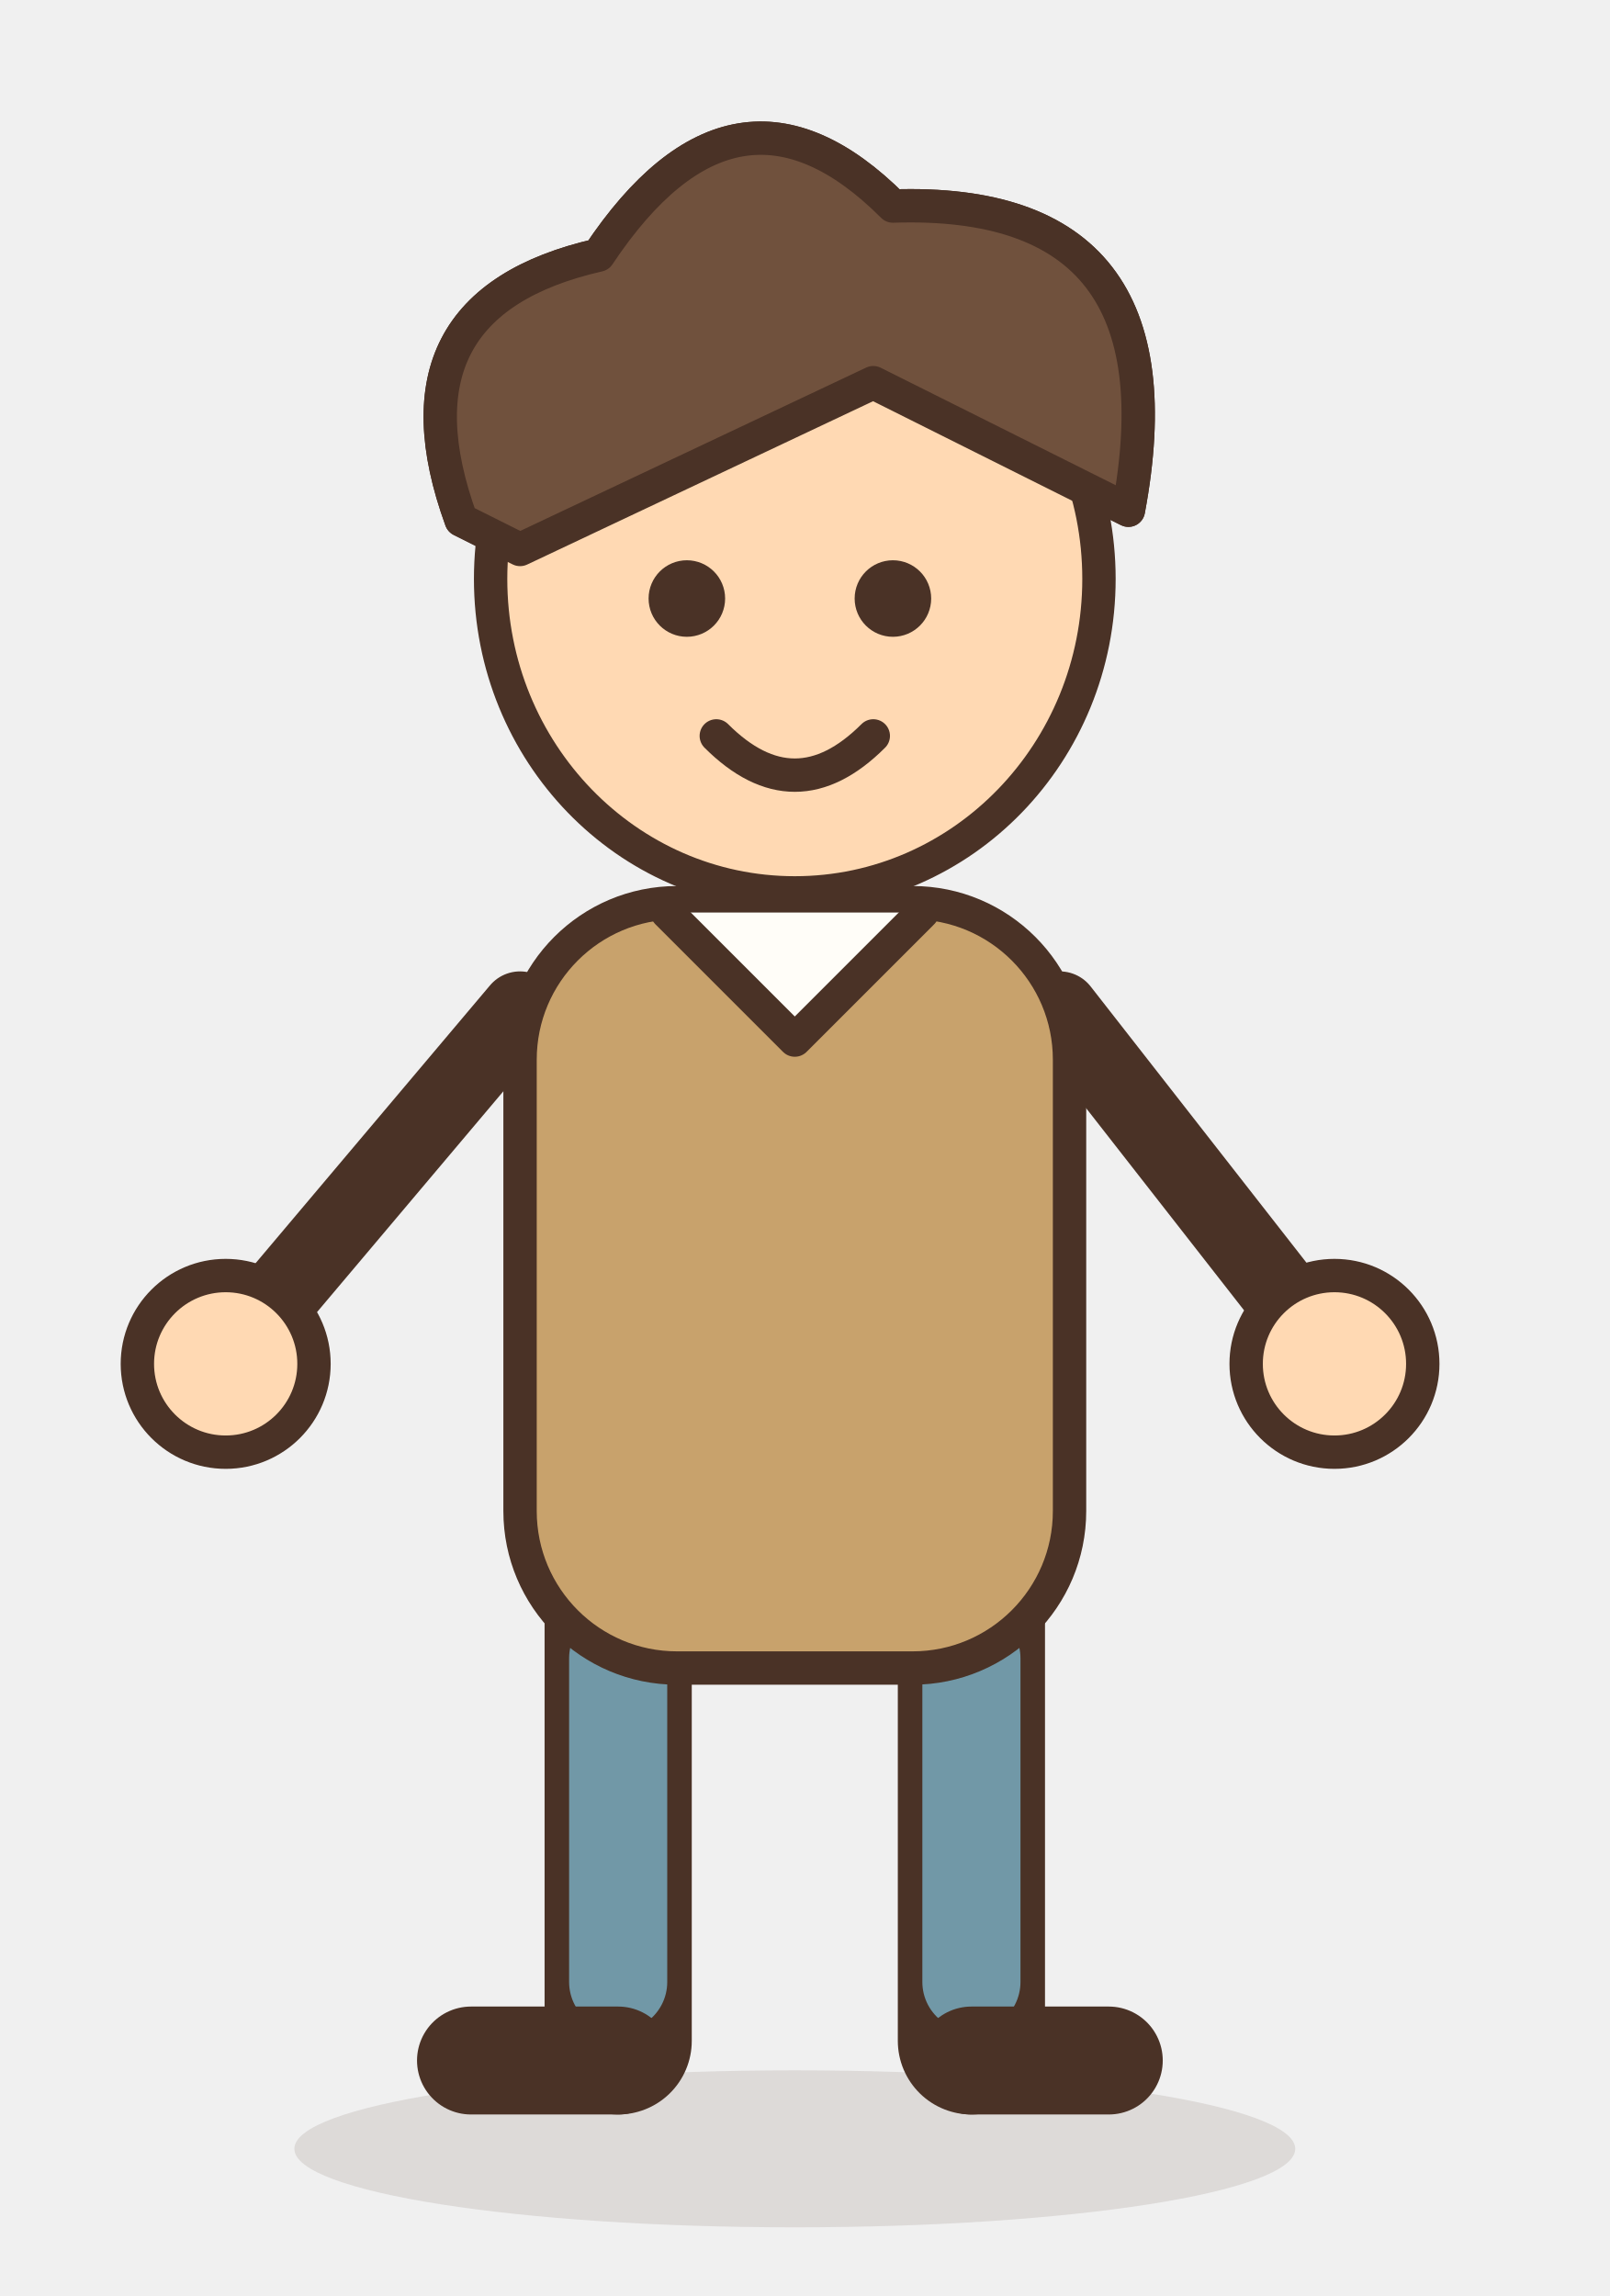
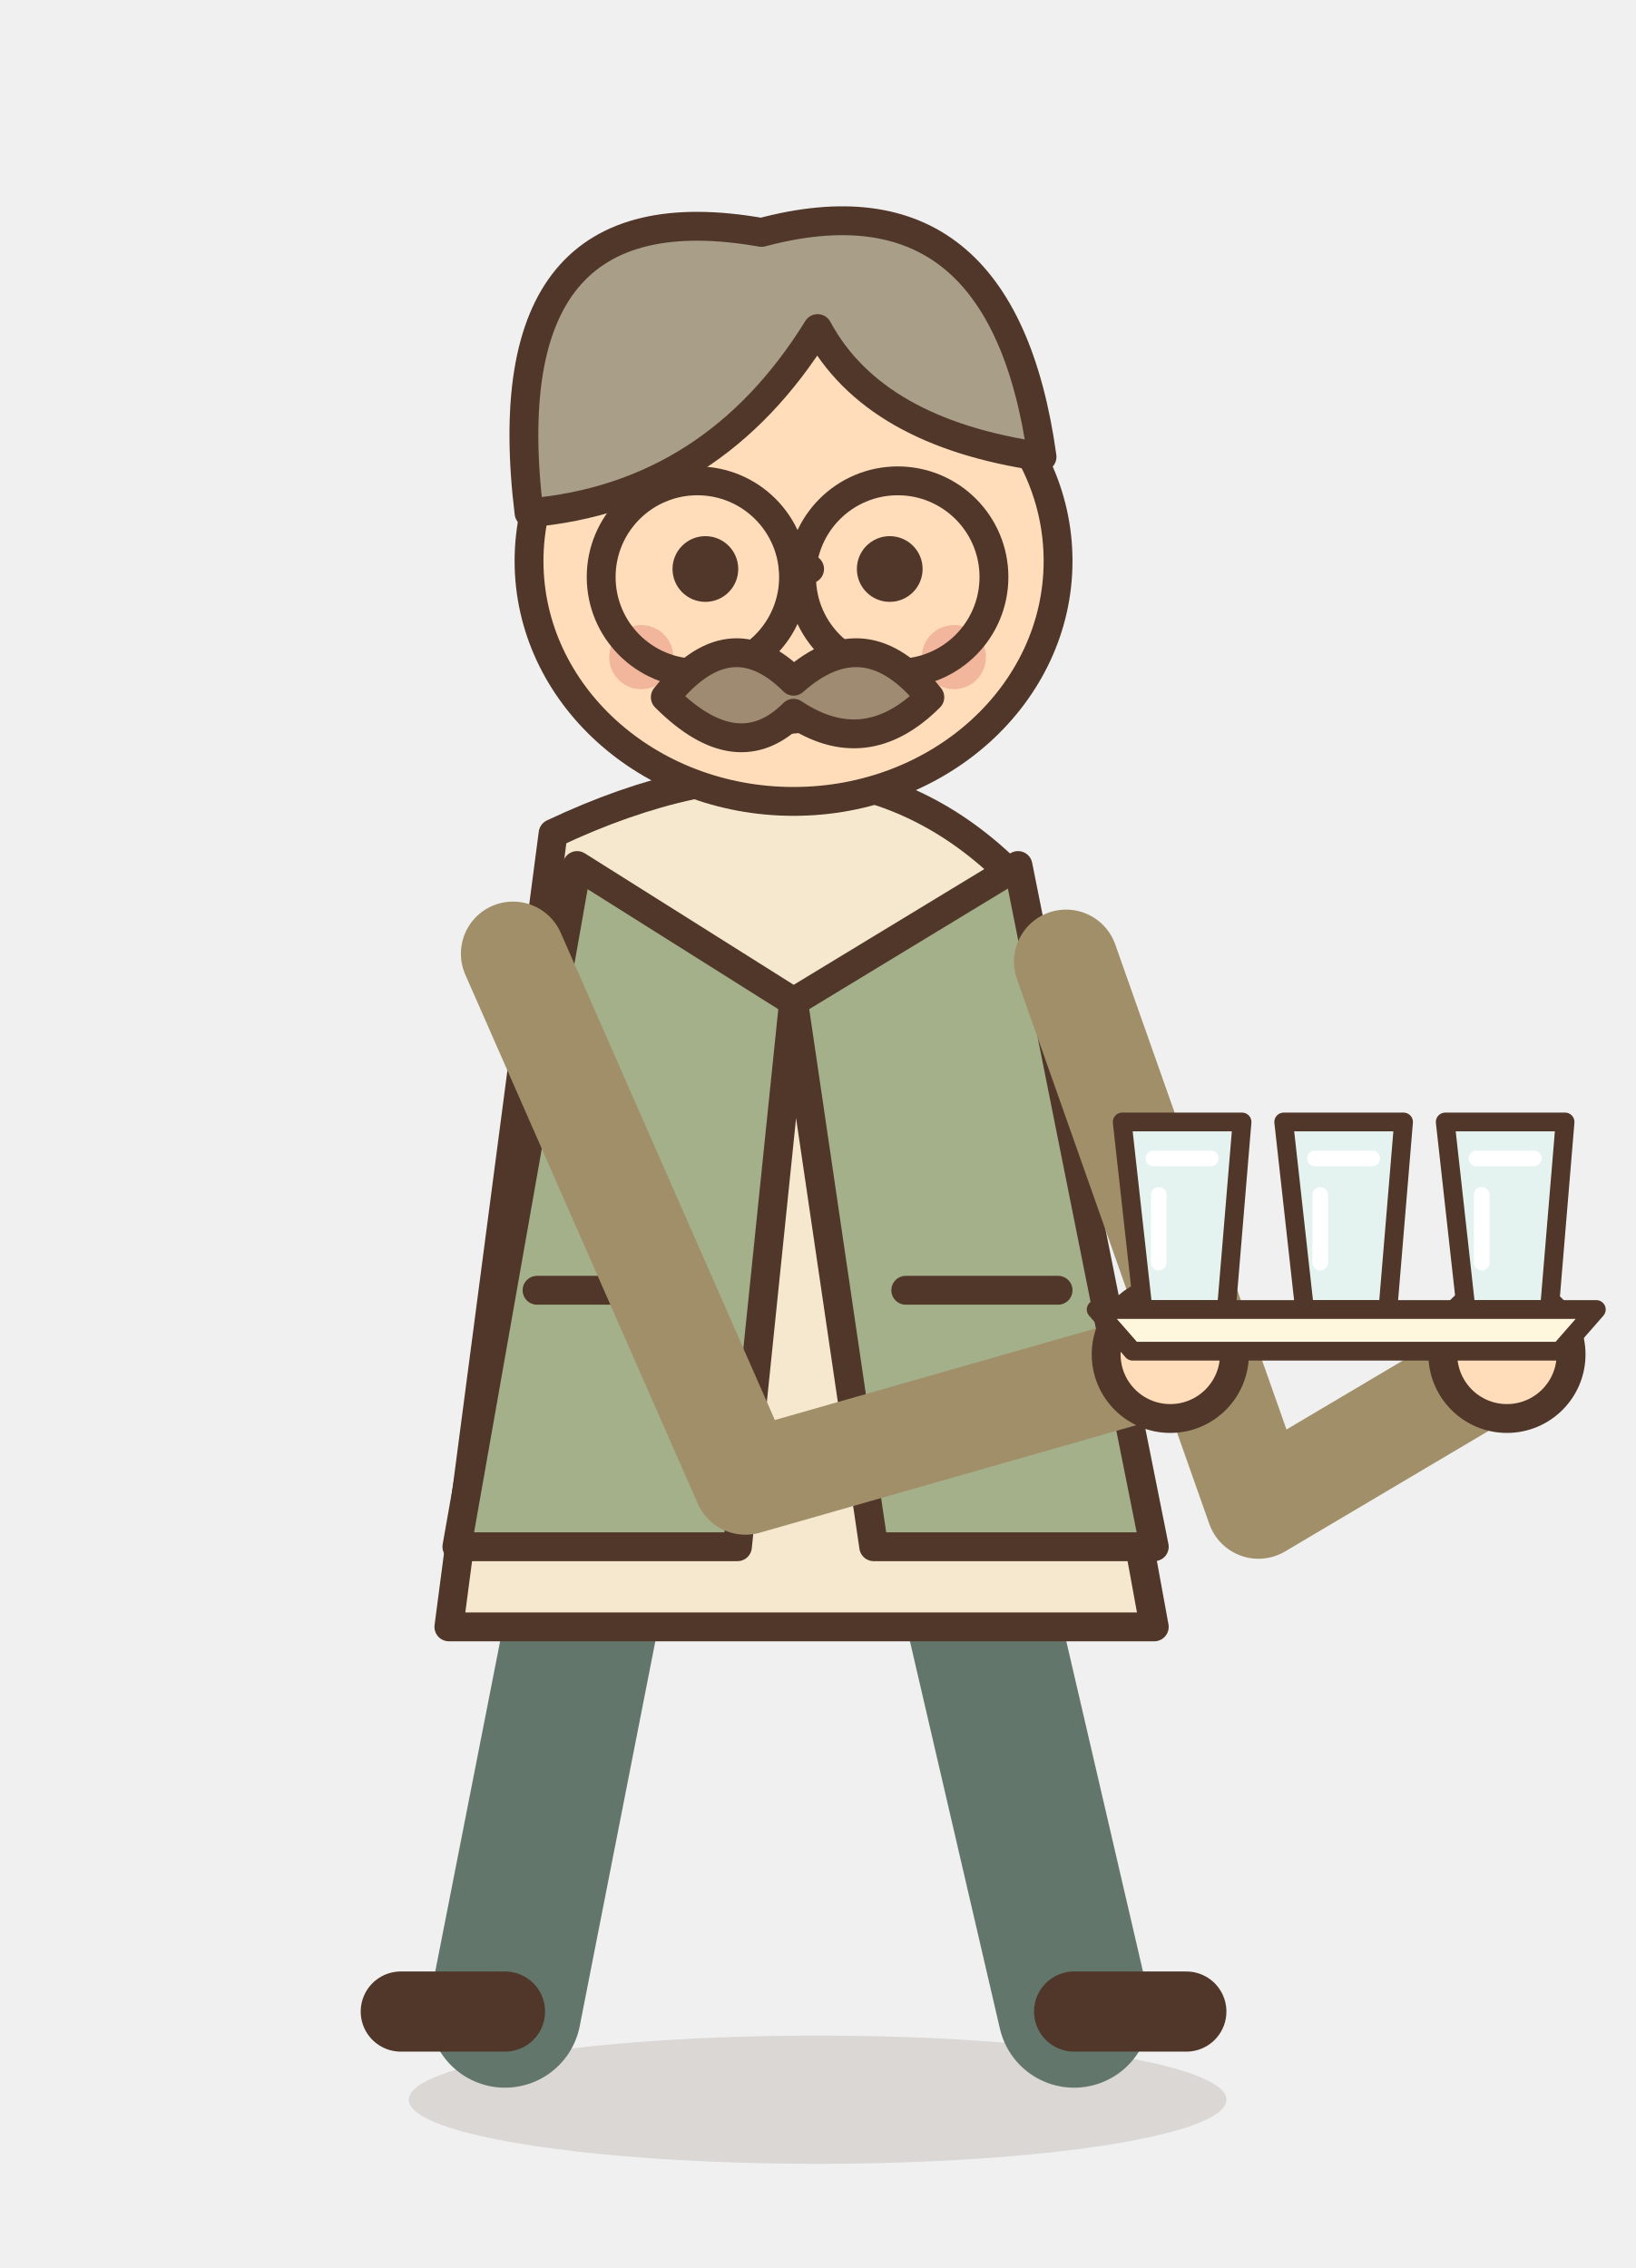
- <svg xmlns="http://www.w3.org/2000/svg" viewBox="0 0 164 234">
-   <g stroke="#4A3226" stroke-width="3.4" stroke-linecap="round" stroke-linejoin="round">
-     <ellipse cx="81" cy="219" rx="51" ry="8" fill="#4A3226" opacity=".12" stroke="none" />
-     <path d="M63 163v45M99 163v45" stroke="#4A3226" stroke-width="15" />
-     <path d="M63 169v33M99 169v33" stroke="#7198A7" stroke-width="10" />
-     <path d="M63 210H48M99 210h14" stroke-width="11" />
-     <path d="M47 53q-8-22 14-27 14-21 30-5 30-1 24 31L89 39 53 56z" fill="#70513D" />
-     <ellipse cx="81" cy="59" rx="31" ry="32" fill="#FFD9B3" />
-     <path d="M47 53q-8-22 14-27 14-21 30-5 30-1 24 31L89 39 53 56z" fill="#70513D" />
-     <circle cx="70" cy="61" r="2.2" fill="#4A3226" />
-     <circle cx="91" cy="61" r="2.2" fill="#4A3226" />
-     <path d="M73 75q8 8 16 0" fill="none" />
-     <path d="M53 103l-27 32M108 103l25 32" stroke-width="8" />
-     <circle cx="23" cy="139" r="9" fill="#FFD9B3" />
-     <circle cx="136" cy="139" r="9" fill="#FFD9B3" />
-     <rect x="53" y="92" width="56" height="78" rx="16" fill="#C8A26C" />
-     <path d="M68 93l13 13 13-13" fill="#FFFDF8" />
+ <svg xmlns="http://www.w3.org/2000/svg" viewBox="0 0 204 283" fill="none" stroke="#503729" stroke-width="3.6" stroke-linejoin="round" stroke-linecap="round">
+   <g transform="translate(12 14) scale(1)">
+     <ellipse cx="90" cy="248" rx="51" ry="8" fill="#503729" opacity=".14" stroke="none" />
+     <path d="M62 181 51 237m58-56 13 56" fill="none" stroke="#63766B" stroke-width="19" />
+     <path d="M51 237h-13M122 237h14" fill="none" stroke-width="10" />
+     <path d="M57 90q36-17 58 6l17 93H44z" fill="#F5E8CE" />
+     <path d="m60 94 27 17-7 68H45zm55 0-28 17 10 68h35z" fill="#A4B08A" />
+     <path d="M55 147h20m26 0h19" fill="none" />
+     <path d="M52 105 81 171 130 157M121 106 145 174 172 158" fill="none" stroke="#A08F69" stroke-width="13" />
+     <circle cx="134" cy="155" r="8" fill="#FFDDBB" />
+     <circle cx="176" cy="155" r="8" fill="#FFDDBB" />
+     <ellipse cx="87" cy="56" rx="33" ry="30" fill="#FFDDBB" />
+     <g transform="translate(87 56) scale(1)">
+       <path d="M-33-6q-5-41 29-35 30-8 35 28-21-3-28-16-13 21-36 23z" fill="#A99E87" />
+     </g>
+     <circle cx="76" cy="57" r="2.3" fill="#503729" />
+     <circle cx="99" cy="57" r="2.3" fill="#503729" />
+     <path d="M77 72q10 8 19-1" fill="none" />
+     <circle cx="68" cy="68" r="4" fill="#F2B69D" stroke="none" />
+     <circle cx="107" cy="68" r="4" fill="#F2B69D" stroke="none" />
+     <circle cx="75" cy="58" r="12" fill="none" />
+     <circle cx="100" cy="58" r="12" fill="none" />
+     <path d="M87 57h2" fill="none" />
+     <path d="M71 73q8-10 16-2 9-8 17 2-8 8-17 2-7 7-16-2z" fill="#9F8B72" />
+     <g transform="translate(128 126) scale(0.65)">
+       <g transform="translate(0 0) scale(1)">
+         <path d="M0 0h23l-3 36H4z" fill="#E4F3EF" />
+         <path d="M6 7h11M7 14v13" fill="none" stroke="#FFFFFF" stroke-width="3" />
+       </g>
+       <g transform="translate(31 0) scale(1)">
+         <path d="M0 0h23l-3 36H4z" fill="#E4F3EF" />
+         <path d="M6 7h11M7 14v13" fill="none" stroke="#FFFFFF" stroke-width="3" />
+       </g>
+       <g transform="translate(62 0) scale(1)">
+         <path d="M0 0h23l-3 36H4z" fill="#E4F3EF" />
+         <path d="M6 7h11M7 14v13" fill="none" stroke="#FFFFFF" stroke-width="3" />
+       </g>
+       <path d="M-5 36h96l-7 8H2z" fill="#FFF7DD" />
+     </g>
  </g>
</svg>
